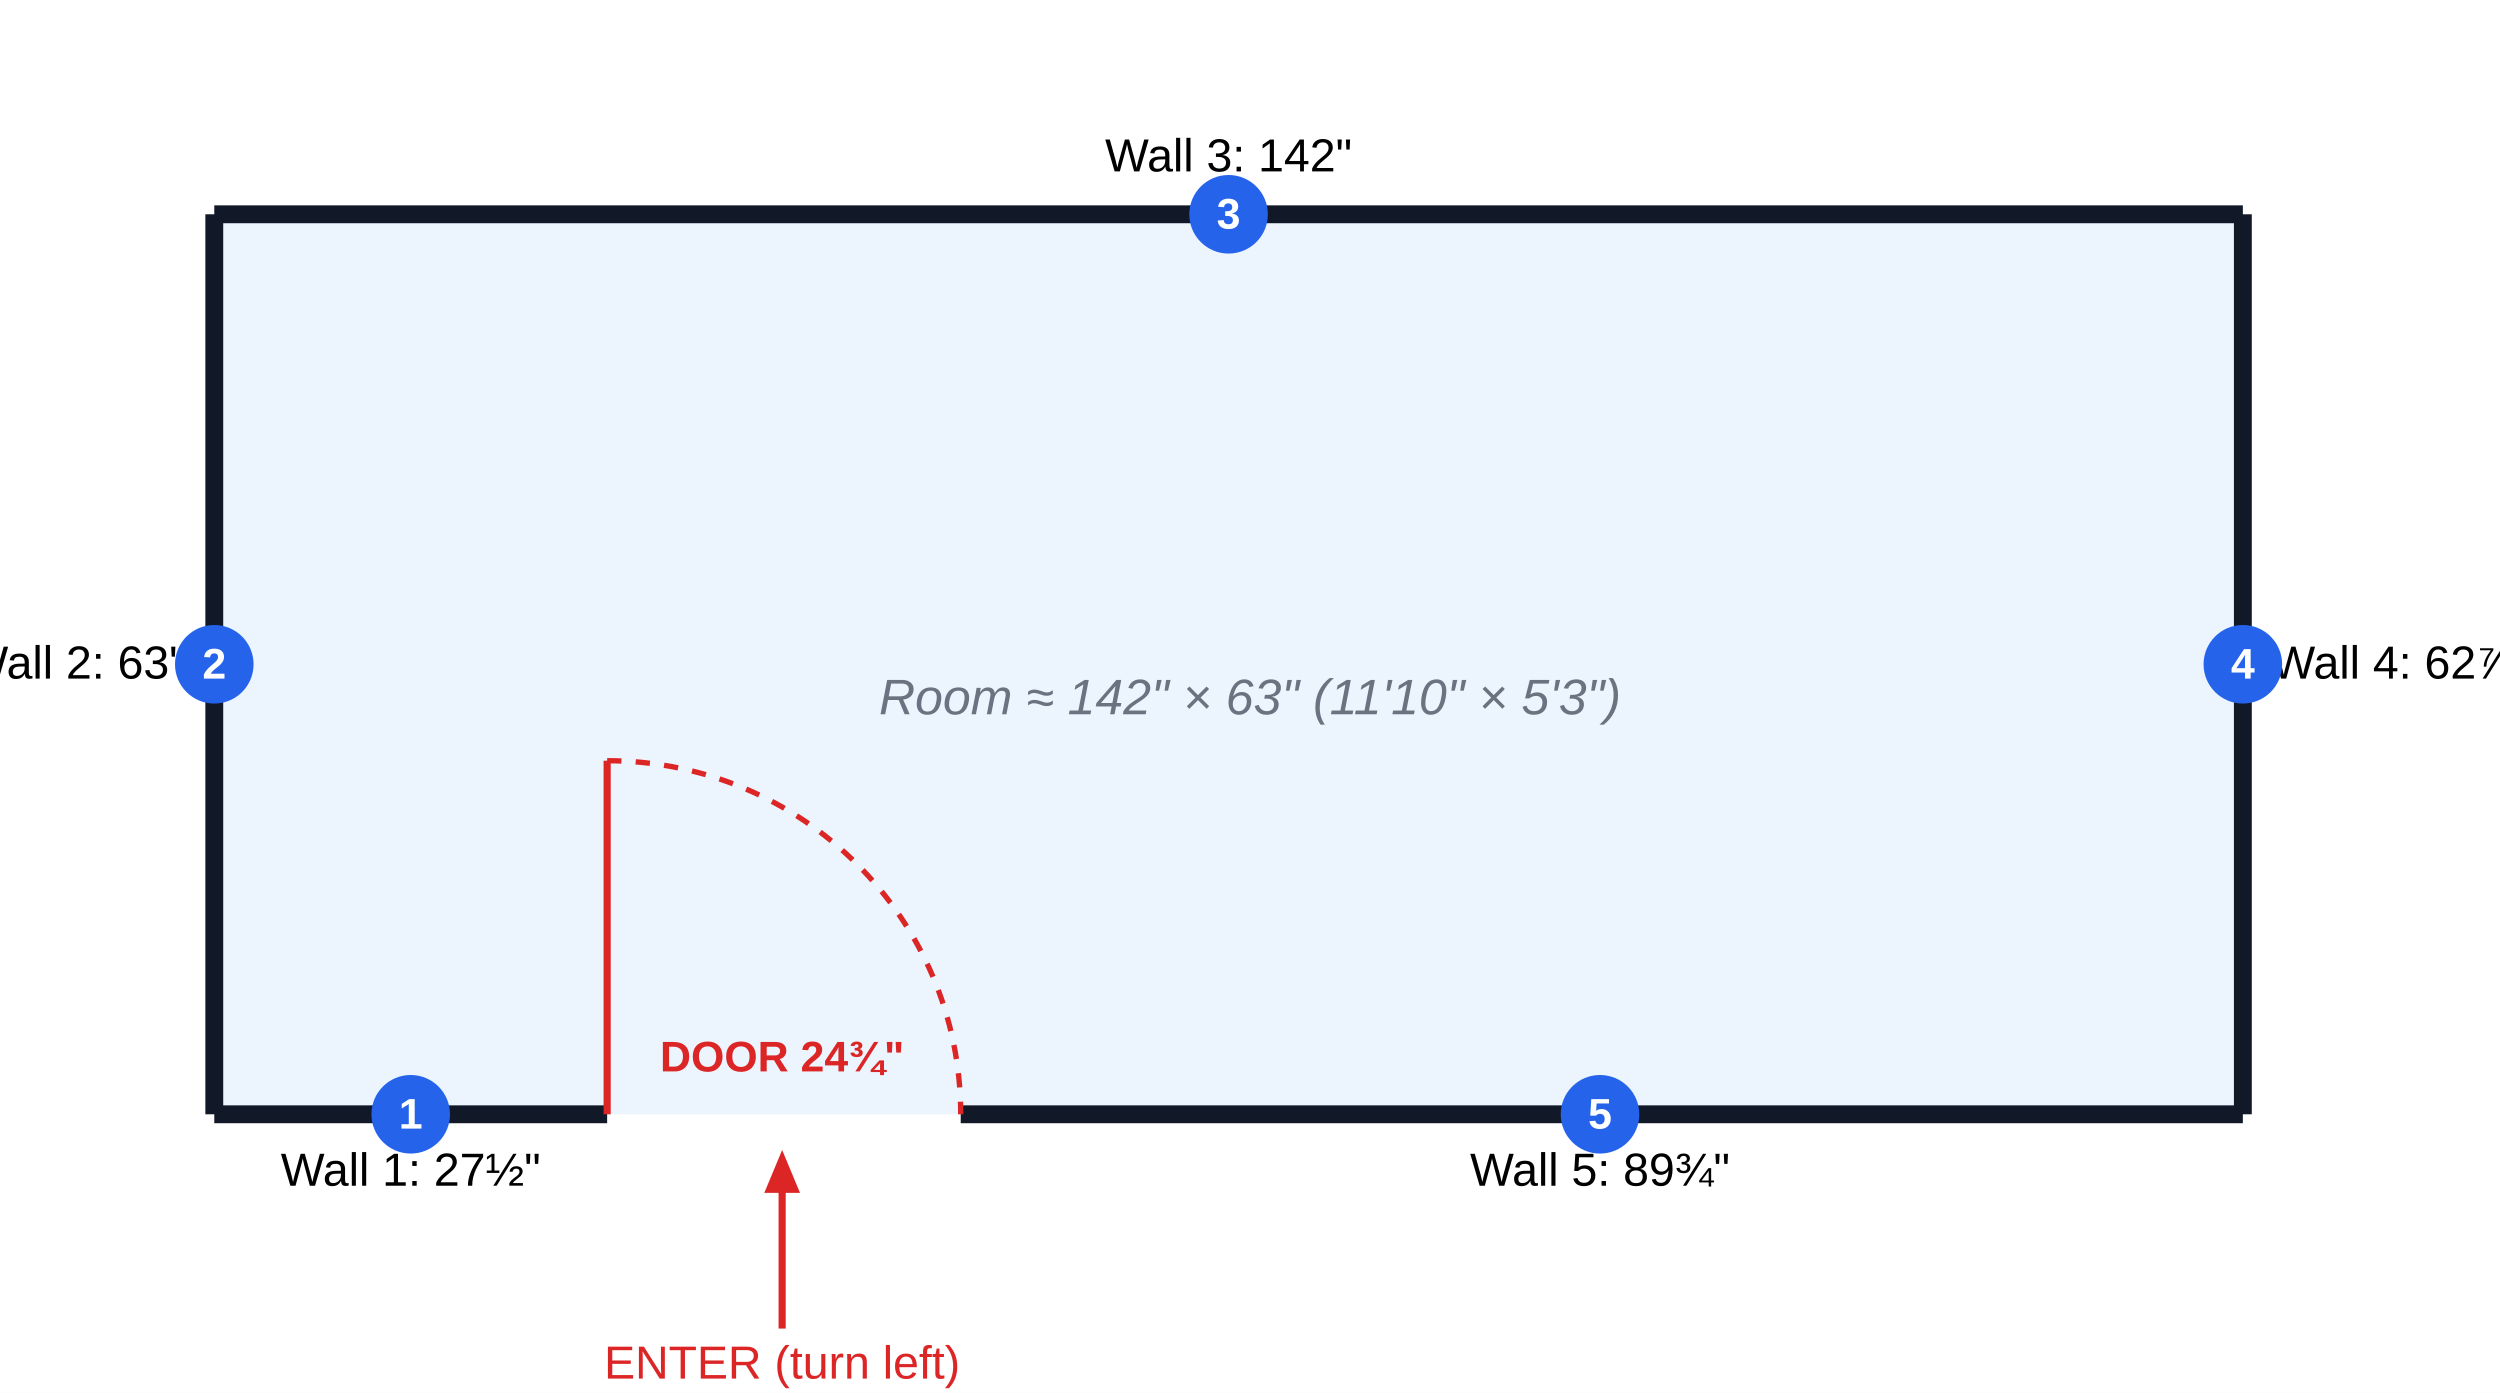
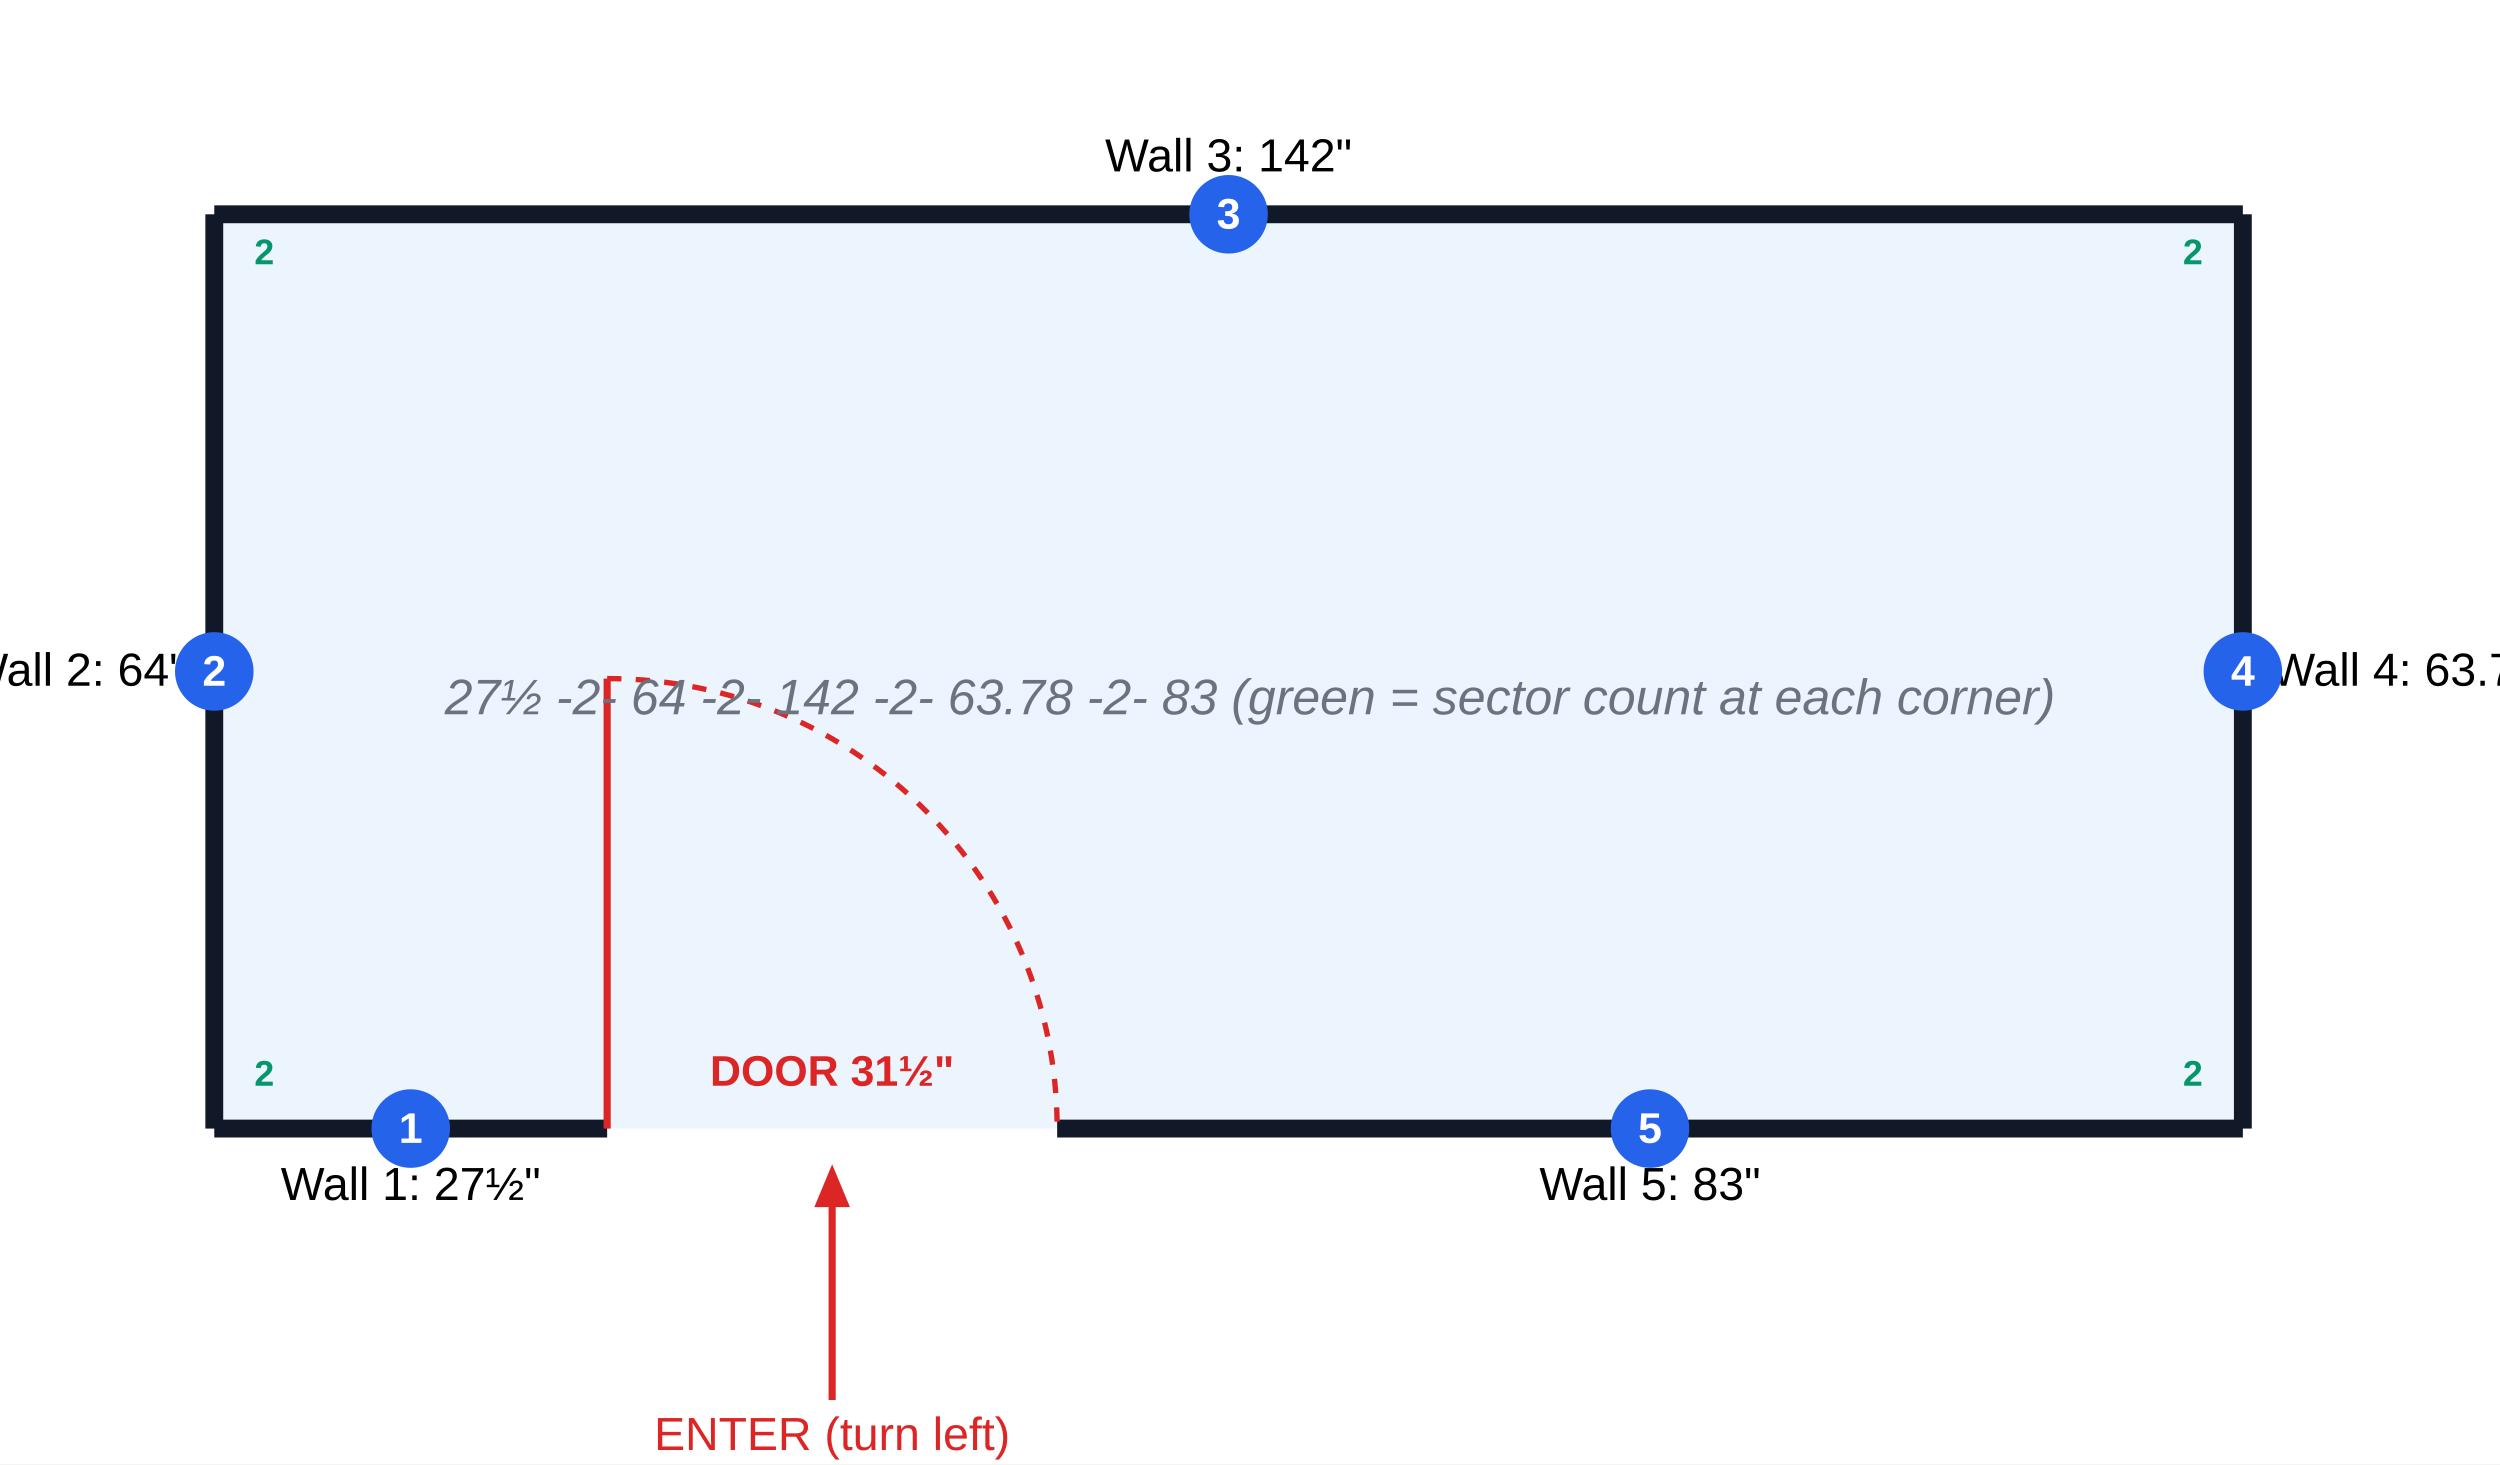
- <svg xmlns="http://www.w3.org/2000/svg" width="700" height="390" viewBox="0 0 700 390" font-family="Arial, sans-serif">
-   <rect x="0" y="0" width="700" height="390" fill="#ffffff" />
-   <polygon points="60,312 60,60 628,60 628,312" fill="#dbeafe" fill-opacity="0.5" stroke="none" />
-   <line x1="170" y1="312" x2="60" y2="312" stroke="#111827" stroke-width="5" />
-   <line x1="60" y1="312" x2="60" y2="60" stroke="#111827" stroke-width="5" />
+ <svg xmlns="http://www.w3.org/2000/svg" width="700" height="410" viewBox="0 0 700 410" font-family="Arial, sans-serif">
+   <rect x="0" y="0" width="700" height="410" fill="#ffffff" />
+   <polygon points="60,316 60,60 628,60 628,316" fill="#dbeafe" fill-opacity="0.5" stroke="none" />
+   <line x1="170" y1="316" x2="60" y2="316" stroke="#111827" stroke-width="5" />
+   <line x1="60" y1="316" x2="60" y2="60" stroke="#111827" stroke-width="5" />
  <line x1="60" y1="60" x2="628" y2="60" stroke="#111827" stroke-width="5" />
-   <line x1="628" y1="60" x2="628" y2="312" stroke="#111827" stroke-width="5" />
-   <line x1="628" y1="312" x2="269" y2="312" stroke="#111827" stroke-width="5" />
-   <line x1="170" y1="312" x2="170" y2="213" stroke="#dc2626" stroke-width="2" />
-   <path d="M 170 213 A 99 99 0 0 1 269 312" fill="none" stroke="#dc2626" stroke-width="1.5" stroke-dasharray="4 4" />
-   <line x1="219" y1="372" x2="219" y2="330" stroke="#dc2626" stroke-width="2" />
-   <polygon points="219,322 214,334 224,334" fill="#dc2626" />
-   <text x="219" y="386" fill="#dc2626" font-size="13" text-anchor="middle">ENTER (turn left)</text>
-   <text x="219" y="300" fill="#dc2626" font-size="12" text-anchor="middle" font-weight="bold">DOOR 24¾"</text>
-   <text x="115" y="332" font-size="13" text-anchor="middle">Wall 1: 27½"</text>
-   <text x="52" y="190" font-size="13" text-anchor="end">Wall 2: 63"</text>
+   <line x1="628" y1="60" x2="628" y2="316" stroke="#111827" stroke-width="5" />
+   <line x1="628" y1="316" x2="296" y2="316" stroke="#111827" stroke-width="5" />
+   <line x1="170" y1="316" x2="170" y2="190" stroke="#dc2626" stroke-width="2" />
+   <path d="M 170 190 A 126 126 0 0 1 296 316" fill="none" stroke="#dc2626" stroke-width="1.5" stroke-dasharray="4 4" />
+   <line x1="233" y1="392" x2="233" y2="334" stroke="#dc2626" stroke-width="2" />
+   <polygon points="233,326 228,338 238,338" fill="#dc2626" />
+   <text x="233" y="406" fill="#dc2626" font-size="13" text-anchor="middle">ENTER (turn left)</text>
+   <text x="233" y="304" fill="#dc2626" font-size="12" text-anchor="middle" font-weight="bold">DOOR 31½"</text>
+   <text x="115" y="336" font-size="13" text-anchor="middle">Wall 1: 27½"</text>
+   <text x="52" y="192" font-size="13" text-anchor="end">Wall 2: 64"</text>
  <text x="344" y="48" font-size="13" text-anchor="middle">Wall 3: 142"</text>
-   <text x="636" y="190" font-size="13" text-anchor="start">Wall 4: 62⅞"</text>
-   <text x="448" y="332" font-size="13" text-anchor="middle">Wall 5: 89¾"</text>
+   <text x="636" y="192" font-size="13" text-anchor="start">Wall 4: 63.78"</text>
+   <text x="462" y="336" font-size="13" text-anchor="middle">Wall 5: 83"</text>
+   <g font-size="10" fill="#059669" font-weight="bold" text-anchor="middle">
+     <text x="74" y="304">2</text>
+     <text x="74" y="74">2</text>
+     <text x="614" y="74">2</text>
+     <text x="614" y="304">2</text>
+   </g>
  <g font-size="12" font-weight="bold" text-anchor="middle">
-     <circle cx="115" cy="312" r="11" fill="#2563eb" />
-     <text x="115" y="316" fill="#fff">1</text>
-     <circle cx="60" cy="186" r="11" fill="#2563eb" />
-     <text x="60" y="190" fill="#fff">2</text>
+     <circle cx="115" cy="316" r="11" fill="#2563eb" />
+     <text x="115" y="320" fill="#fff">1</text>
+     <circle cx="60" cy="188" r="11" fill="#2563eb" />
+     <text x="60" y="192" fill="#fff">2</text>
    <circle cx="344" cy="60" r="11" fill="#2563eb" />
    <text x="344" y="64" fill="#fff">3</text>
-     <circle cx="628" cy="186" r="11" fill="#2563eb" />
-     <text x="628" y="190" fill="#fff">4</text>
-     <circle cx="448" cy="312" r="11" fill="#2563eb" />
-     <text x="448" y="316" fill="#fff">5</text>
+     <circle cx="628" cy="188" r="11" fill="#2563eb" />
+     <text x="628" y="192" fill="#fff">4</text>
+     <circle cx="462" cy="316" r="11" fill="#2563eb" />
+     <text x="462" y="320" fill="#fff">5</text>
  </g>
-   <text x="350" y="200" font-size="14" fill="#6b7280" text-anchor="middle" font-style="italic">Room ≈ 142" × 63"  (11'10" × 5'3")</text>
+   <text x="350" y="200" font-size="14" fill="#6b7280" text-anchor="middle" font-style="italic">27½ -2- 64 -2- 142 -2- 63.78 -2- 83   (green = sector count at each corner)</text>
</svg>
